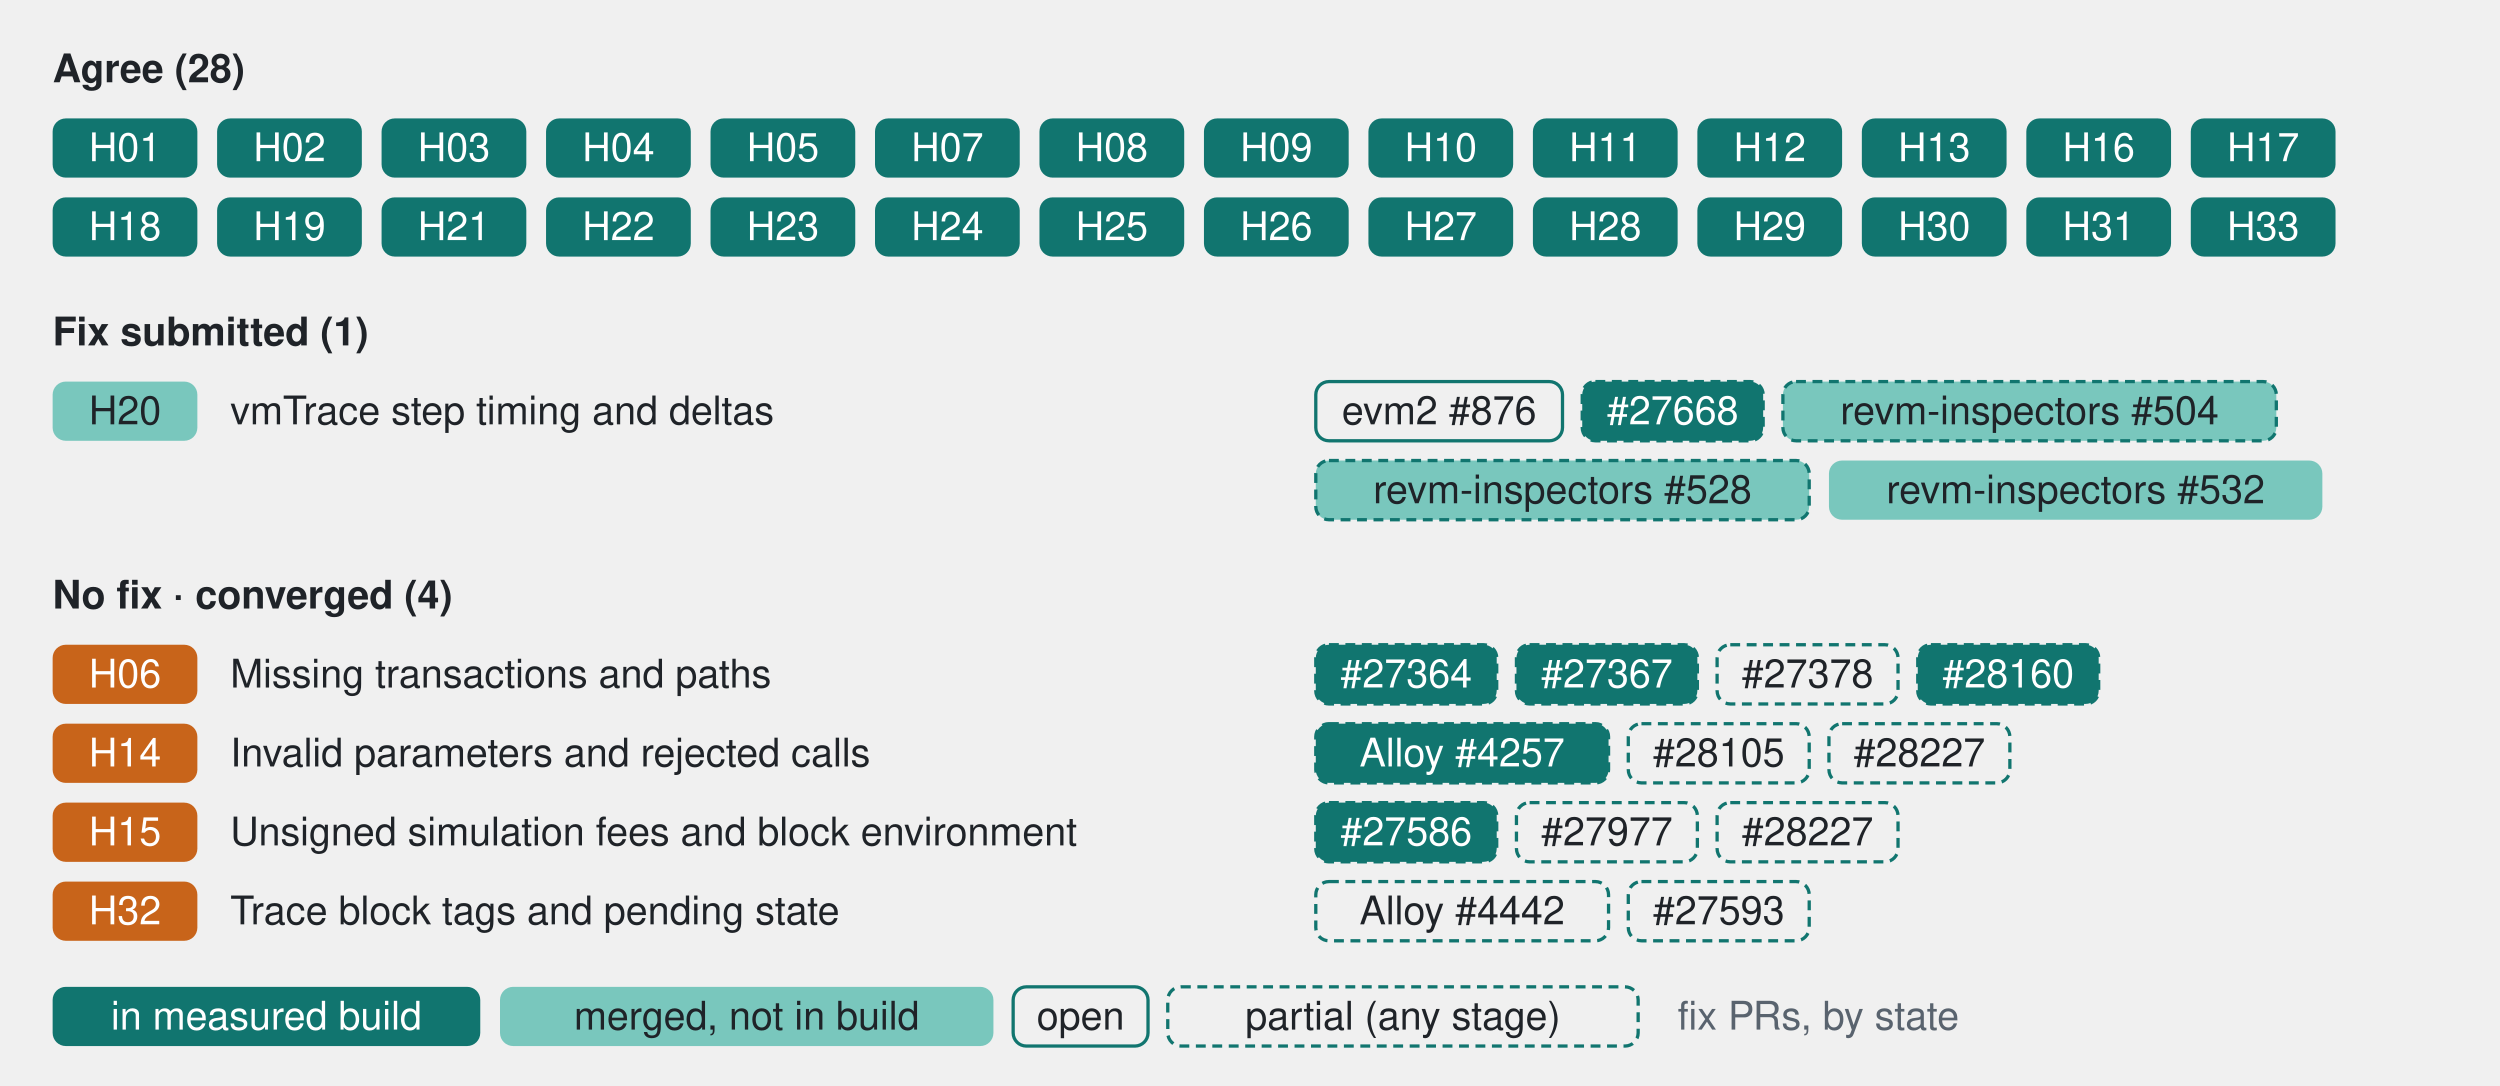
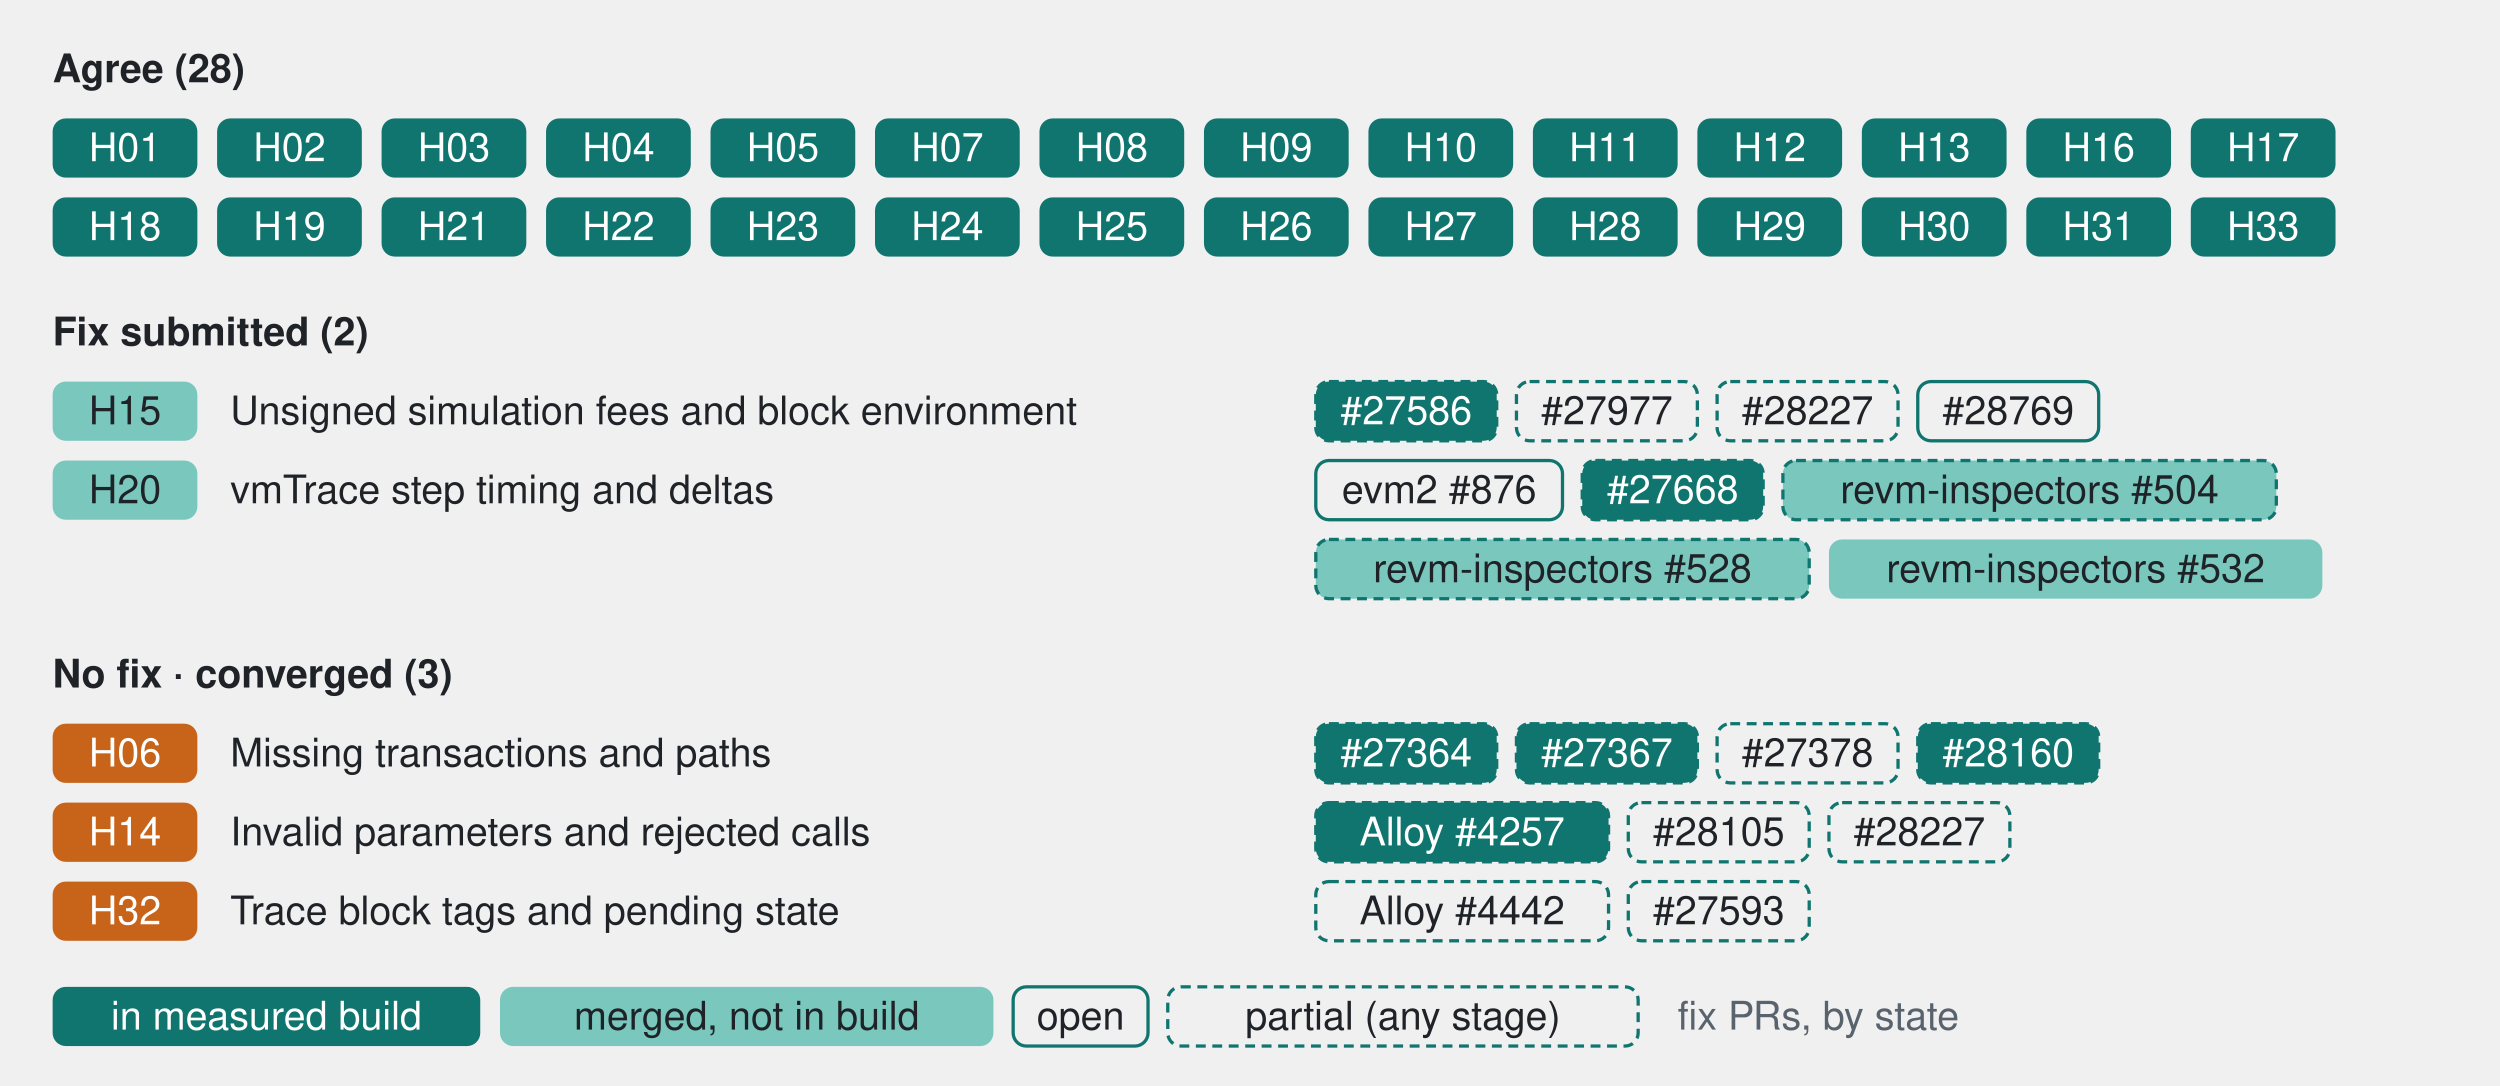
<svg xmlns="http://www.w3.org/2000/svg" width="760" height="330" viewBox="0 0 760 330" role="img" aria-labelledby="title">
  <style>text{font-family:-apple-system,BlinkMacSystemFont,"Segoe UI",Helvetica,Arial,sans-serif;font-size:12px}.head{font-weight:600}.partial{stroke-dasharray:3 2}.label{fill:#1f2328}.muted{fill:#59636e}.pr{fill:none;stroke:#11756f}.edge{stroke:#11756f}.b-agree{fill:#11756f}.n-agree{fill:#ffffff}.b-fix{fill:#79c7bd}.n-fix{fill:#1f2328}.b-converged{fill:#c8641a}.n-converged{fill:#ffffff}.b-review{fill:#f2b36b}.n-review{fill:#1f2328}.b-policy{fill:#8172c4}.n-policy{fill:#ffffff}.b-unmeasured{fill:#dde1e6}.n-unmeasured{fill:#1f2328}@media (prefers-color-scheme:dark){.label{fill:#e6edf3}.muted{fill:#9198a1}.pr{fill:none;stroke:#3aa59a}.edge{stroke:#3aa59a}.b-agree{fill:#3aa59a}.n-agree{fill:#0d1117}.b-fix{fill:#1a6b62}.n-fix{fill:#ffffff}.b-converged{fill:#e5843a}.n-converged{fill:#0d1117}.b-review{fill:#8f5420}.n-review{fill:#ffffff}.b-policy{fill:#9b8fe0}.n-policy{fill:#0d1117}.b-unmeasured{fill:#2d333b}.n-unmeasured{fill:#e6edf3}}</style>
  <text class="label head" x="16" y="25">Agree (28)</text>
  <rect class="b-agree" x="16" y="36" width="44" height="18" rx="4" />
  <text class="n-agree" x="38" y="49" text-anchor="middle">H01</text>
  <rect class="b-agree" x="66" y="36" width="44" height="18" rx="4" />
  <text class="n-agree" x="88" y="49" text-anchor="middle">H02</text>
  <rect class="b-agree" x="116" y="36" width="44" height="18" rx="4" />
  <text class="n-agree" x="138" y="49" text-anchor="middle">H03</text>
  <rect class="b-agree" x="166" y="36" width="44" height="18" rx="4" />
  <text class="n-agree" x="188" y="49" text-anchor="middle">H04</text>
  <rect class="b-agree" x="216" y="36" width="44" height="18" rx="4" />
  <text class="n-agree" x="238" y="49" text-anchor="middle">H05</text>
  <rect class="b-agree" x="266" y="36" width="44" height="18" rx="4" />
  <text class="n-agree" x="288" y="49" text-anchor="middle">H07</text>
  <rect class="b-agree" x="316" y="36" width="44" height="18" rx="4" />
  <text class="n-agree" x="338" y="49" text-anchor="middle">H08</text>
  <rect class="b-agree" x="366" y="36" width="44" height="18" rx="4" />
  <text class="n-agree" x="388" y="49" text-anchor="middle">H09</text>
  <rect class="b-agree" x="416" y="36" width="44" height="18" rx="4" />
  <text class="n-agree" x="438" y="49" text-anchor="middle">H10</text>
  <rect class="b-agree" x="466" y="36" width="44" height="18" rx="4" />
  <text class="n-agree" x="488" y="49" text-anchor="middle">H11</text>
  <rect class="b-agree" x="516" y="36" width="44" height="18" rx="4" />
  <text class="n-agree" x="538" y="49" text-anchor="middle">H12</text>
  <rect class="b-agree" x="566" y="36" width="44" height="18" rx="4" />
  <text class="n-agree" x="588" y="49" text-anchor="middle">H13</text>
  <rect class="b-agree" x="616" y="36" width="44" height="18" rx="4" />
  <text class="n-agree" x="638" y="49" text-anchor="middle">H16</text>
  <rect class="b-agree" x="666" y="36" width="44" height="18" rx="4" />
  <text class="n-agree" x="688" y="49" text-anchor="middle">H17</text>
  <rect class="b-agree" x="16" y="60" width="44" height="18" rx="4" />
  <text class="n-agree" x="38" y="73" text-anchor="middle">H18</text>
  <rect class="b-agree" x="66" y="60" width="44" height="18" rx="4" />
  <text class="n-agree" x="88" y="73" text-anchor="middle">H19</text>
  <rect class="b-agree" x="116" y="60" width="44" height="18" rx="4" />
  <text class="n-agree" x="138" y="73" text-anchor="middle">H21</text>
  <rect class="b-agree" x="166" y="60" width="44" height="18" rx="4" />
  <text class="n-agree" x="188" y="73" text-anchor="middle">H22</text>
  <rect class="b-agree" x="216" y="60" width="44" height="18" rx="4" />
  <text class="n-agree" x="238" y="73" text-anchor="middle">H23</text>
  <rect class="b-agree" x="266" y="60" width="44" height="18" rx="4" />
  <text class="n-agree" x="288" y="73" text-anchor="middle">H24</text>
  <rect class="b-agree" x="316" y="60" width="44" height="18" rx="4" />
  <text class="n-agree" x="338" y="73" text-anchor="middle">H25</text>
  <rect class="b-agree" x="366" y="60" width="44" height="18" rx="4" />
  <text class="n-agree" x="388" y="73" text-anchor="middle">H26</text>
  <rect class="b-agree" x="416" y="60" width="44" height="18" rx="4" />
  <text class="n-agree" x="438" y="73" text-anchor="middle">H27</text>
  <rect class="b-agree" x="466" y="60" width="44" height="18" rx="4" />
  <text class="n-agree" x="488" y="73" text-anchor="middle">H28</text>
  <rect class="b-agree" x="516" y="60" width="44" height="18" rx="4" />
  <text class="n-agree" x="538" y="73" text-anchor="middle">H29</text>
  <rect class="b-agree" x="566" y="60" width="44" height="18" rx="4" />
  <text class="n-agree" x="588" y="73" text-anchor="middle">H30</text>
  <rect class="b-agree" x="616" y="60" width="44" height="18" rx="4" />
  <text class="n-agree" x="638" y="73" text-anchor="middle">H31</text>
  <rect class="b-agree" x="666" y="60" width="44" height="18" rx="4" />
  <text class="n-agree" x="688" y="73" text-anchor="middle">H33</text>
-   <text class="label head" x="16" y="105">Fix submitted (1)</text>
+   <text class="label head" x="16" y="105">Fix submitted (2)</text>
  <rect class="b-fix" x="16" y="116" width="44" height="18" rx="4" />
-   <text class="n-fix" x="38" y="129" text-anchor="middle">H20</text>
-   <text class="label" x="70" y="129">vmTrace step timing and deltas</text>
-   <rect class="pr" x="400" y="116" width="75" height="18" rx="4" />
-   <text class="label" x="437.5" y="129" text-anchor="middle">evm2 #876</text>
-   <rect class="b-agree edge partial" x="481" y="116" width="55" height="18" rx="4" />
-   <text class="n-agree" x="508.5" y="129" text-anchor="middle">#27668</text>
-   <rect class="b-fix edge partial" x="542" y="116" width="150" height="18" rx="4" />
-   <text class="n-fix" x="617" y="129" text-anchor="middle">revm-inspectors #504</text>
-   <rect class="b-fix edge partial" x="400" y="140" width="150" height="18" rx="4" />
-   <text class="n-fix" x="475" y="153" text-anchor="middle">revm-inspectors #528</text>
-   <rect class="b-fix" x="556" y="140" width="150" height="18" rx="4" />
-   <text class="n-fix" x="631" y="153" text-anchor="middle">revm-inspectors #532</text>
-   <text class="label head" x="16" y="185">No fix · converged (4)</text>
-   <rect class="b-converged" x="16" y="196" width="44" height="18" rx="4" />
-   <text class="n-converged" x="38" y="209" text-anchor="middle">H06</text>
-   <text class="label" x="70" y="209">Missing transactions and paths</text>
-   <rect class="b-agree edge partial" x="400" y="196" width="55" height="18" rx="4" />
-   <text class="n-agree" x="427.5" y="209" text-anchor="middle">#27364</text>
-   <rect class="b-agree edge partial" x="461" y="196" width="55" height="18" rx="4" />
-   <text class="n-agree" x="488.5" y="209" text-anchor="middle">#27367</text>
-   <rect class="pr edge partial" x="522" y="196" width="55" height="18" rx="4" />
-   <text class="label" x="549.5" y="209" text-anchor="middle">#27378</text>
-   <rect class="b-agree edge partial" x="583" y="196" width="55" height="18" rx="4" />
-   <text class="n-agree" x="610.5" y="209" text-anchor="middle">#28160</text>
+   <text class="n-fix" x="38" y="129" text-anchor="middle">H15</text>
+   <text class="label" x="70" y="129">Unsigned simulation fees and block environment</text>
+   <rect class="b-agree edge partial" x="400" y="116" width="55" height="18" rx="4" />
+   <text class="n-agree" x="427.5" y="129" text-anchor="middle">#27586</text>
+   <rect class="pr edge partial" x="461" y="116" width="55" height="18" rx="4" />
+   <text class="label" x="488.5" y="129" text-anchor="middle">#27977</text>
+   <rect class="pr edge partial" x="522" y="116" width="55" height="18" rx="4" />
+   <text class="label" x="549.5" y="129" text-anchor="middle">#28227</text>
+   <rect class="pr" x="583" y="116" width="55" height="18" rx="4" />
+   <text class="label" x="610.5" y="129" text-anchor="middle">#28769</text>
+   <rect class="b-fix" x="16" y="140" width="44" height="18" rx="4" />
+   <text class="n-fix" x="38" y="153" text-anchor="middle">H20</text>
+   <text class="label" x="70" y="153">vmTrace step timing and deltas</text>
+   <rect class="pr" x="400" y="140" width="75" height="18" rx="4" />
+   <text class="label" x="437.5" y="153" text-anchor="middle">evm2 #876</text>
+   <rect class="b-agree edge partial" x="481" y="140" width="55" height="18" rx="4" />
+   <text class="n-agree" x="508.5" y="153" text-anchor="middle">#27668</text>
+   <rect class="b-fix edge partial" x="542" y="140" width="150" height="18" rx="4" />
+   <text class="n-fix" x="617" y="153" text-anchor="middle">revm-inspectors #504</text>
+   <rect class="b-fix edge partial" x="400" y="164" width="150" height="18" rx="4" />
+   <text class="n-fix" x="475" y="177" text-anchor="middle">revm-inspectors #528</text>
+   <rect class="b-fix" x="556" y="164" width="150" height="18" rx="4" />
+   <text class="n-fix" x="631" y="177" text-anchor="middle">revm-inspectors #532</text>
+   <text class="label head" x="16" y="209">No fix · converged (3)</text>
  <rect class="b-converged" x="16" y="220" width="44" height="18" rx="4" />
-   <text class="n-converged" x="38" y="233" text-anchor="middle">H14</text>
-   <text class="label" x="70" y="233">Invalid parameters and rejected calls</text>
-   <rect class="b-agree edge partial" x="400" y="220" width="89" height="18" rx="4" />
-   <text class="n-agree" x="444.5" y="233" text-anchor="middle">Alloy #4257</text>
-   <rect class="pr edge partial" x="495" y="220" width="55" height="18" rx="4" />
-   <text class="label" x="522.5" y="233" text-anchor="middle">#28105</text>
-   <rect class="pr edge partial" x="556" y="220" width="55" height="18" rx="4" />
-   <text class="label" x="583.5" y="233" text-anchor="middle">#28227</text>
+   <text class="n-converged" x="38" y="233" text-anchor="middle">H06</text>
+   <text class="label" x="70" y="233">Missing transactions and paths</text>
+   <rect class="b-agree edge partial" x="400" y="220" width="55" height="18" rx="4" />
+   <text class="n-agree" x="427.5" y="233" text-anchor="middle">#27364</text>
+   <rect class="b-agree edge partial" x="461" y="220" width="55" height="18" rx="4" />
+   <text class="n-agree" x="488.5" y="233" text-anchor="middle">#27367</text>
+   <rect class="pr edge partial" x="522" y="220" width="55" height="18" rx="4" />
+   <text class="label" x="549.5" y="233" text-anchor="middle">#27378</text>
+   <rect class="b-agree edge partial" x="583" y="220" width="55" height="18" rx="4" />
+   <text class="n-agree" x="610.5" y="233" text-anchor="middle">#28160</text>
  <rect class="b-converged" x="16" y="244" width="44" height="18" rx="4" />
-   <text class="n-converged" x="38" y="257" text-anchor="middle">H15</text>
-   <text class="label" x="70" y="257">Unsigned simulation fees and block environment</text>
-   <rect class="b-agree edge partial" x="400" y="244" width="55" height="18" rx="4" />
-   <text class="n-agree" x="427.5" y="257" text-anchor="middle">#27586</text>
-   <rect class="pr edge partial" x="461" y="244" width="55" height="18" rx="4" />
-   <text class="label" x="488.5" y="257" text-anchor="middle">#27977</text>
-   <rect class="pr edge partial" x="522" y="244" width="55" height="18" rx="4" />
-   <text class="label" x="549.5" y="257" text-anchor="middle">#28227</text>
+   <text class="n-converged" x="38" y="257" text-anchor="middle">H14</text>
+   <text class="label" x="70" y="257">Invalid parameters and rejected calls</text>
+   <rect class="b-agree edge partial" x="400" y="244" width="89" height="18" rx="4" />
+   <text class="n-agree" x="444.5" y="257" text-anchor="middle">Alloy #4257</text>
+   <rect class="pr edge partial" x="495" y="244" width="55" height="18" rx="4" />
+   <text class="label" x="522.5" y="257" text-anchor="middle">#28105</text>
+   <rect class="pr edge partial" x="556" y="244" width="55" height="18" rx="4" />
+   <text class="label" x="583.5" y="257" text-anchor="middle">#28227</text>
  <rect class="b-converged" x="16" y="268" width="44" height="18" rx="4" />
  <text class="n-converged" x="38" y="281" text-anchor="middle">H32</text>
  <text class="label" x="70" y="281">Trace block tags and pending state</text>
  <rect class="pr edge partial" x="400" y="268" width="89" height="18" rx="4" />
  <text class="label" x="444.5" y="281" text-anchor="middle">Alloy #4442</text>
  <rect class="pr edge partial" x="495" y="268" width="55" height="18" rx="4" />
  <text class="label" x="522.5" y="281" text-anchor="middle">#27593</text>
  <rect class="b-agree" x="16" y="300" width="130" height="18" rx="4" />
  <text class="n-agree" x="81" y="313" text-anchor="middle">in measured build</text>
  <rect class="b-fix" x="152" y="300" width="150" height="18" rx="4" />
  <text class="n-fix" x="227" y="313" text-anchor="middle">merged, not in build</text>
  <rect class="pr" x="308" y="300" width="41" height="18" rx="4" />
  <text class="label" x="328.5" y="313" text-anchor="middle">open</text>
  <rect class="pr partial" x="355" y="300" width="143" height="18" rx="4" />
  <text class="label" x="426.5" y="313" text-anchor="middle">partial (any stage)</text>
  <text class="muted" x="510" y="313">fix PRs, by state</text>
</svg>
